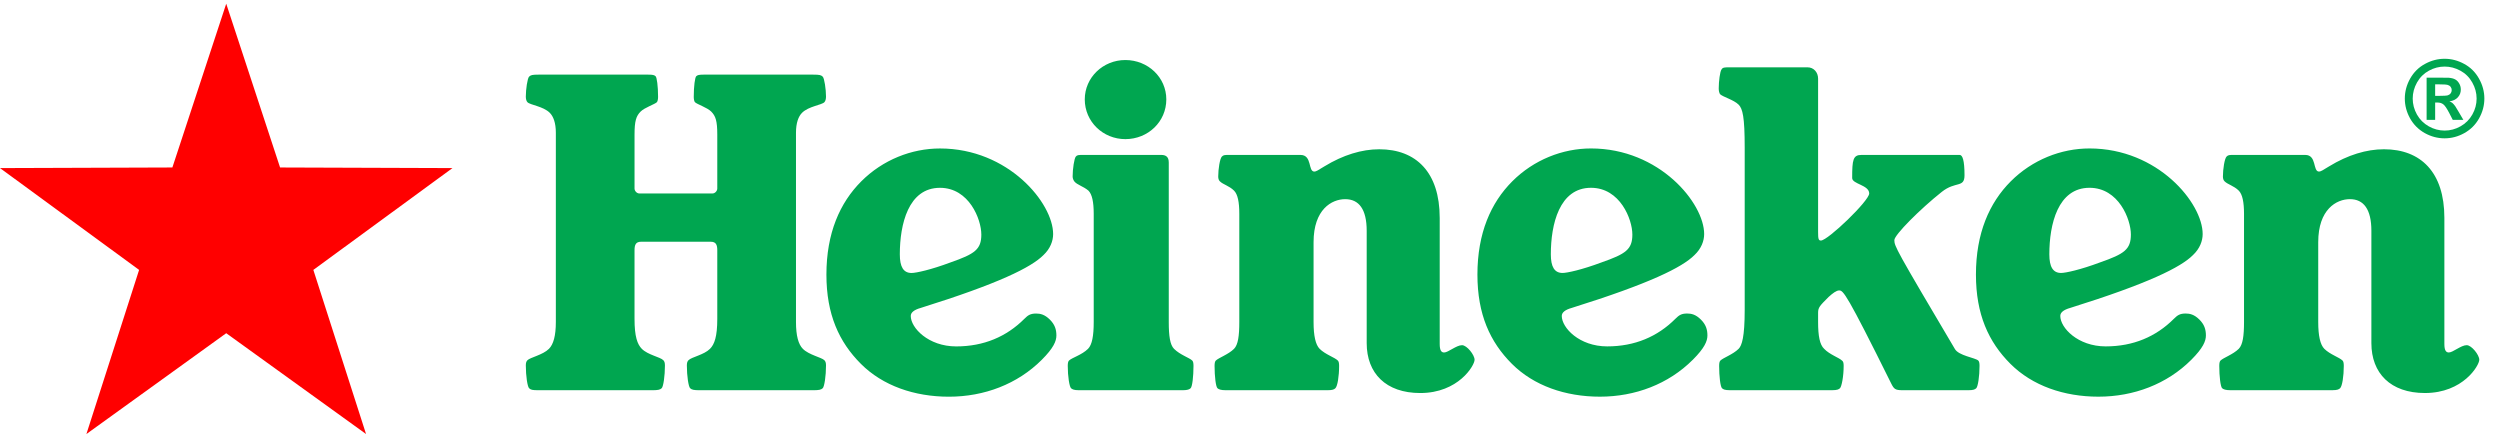
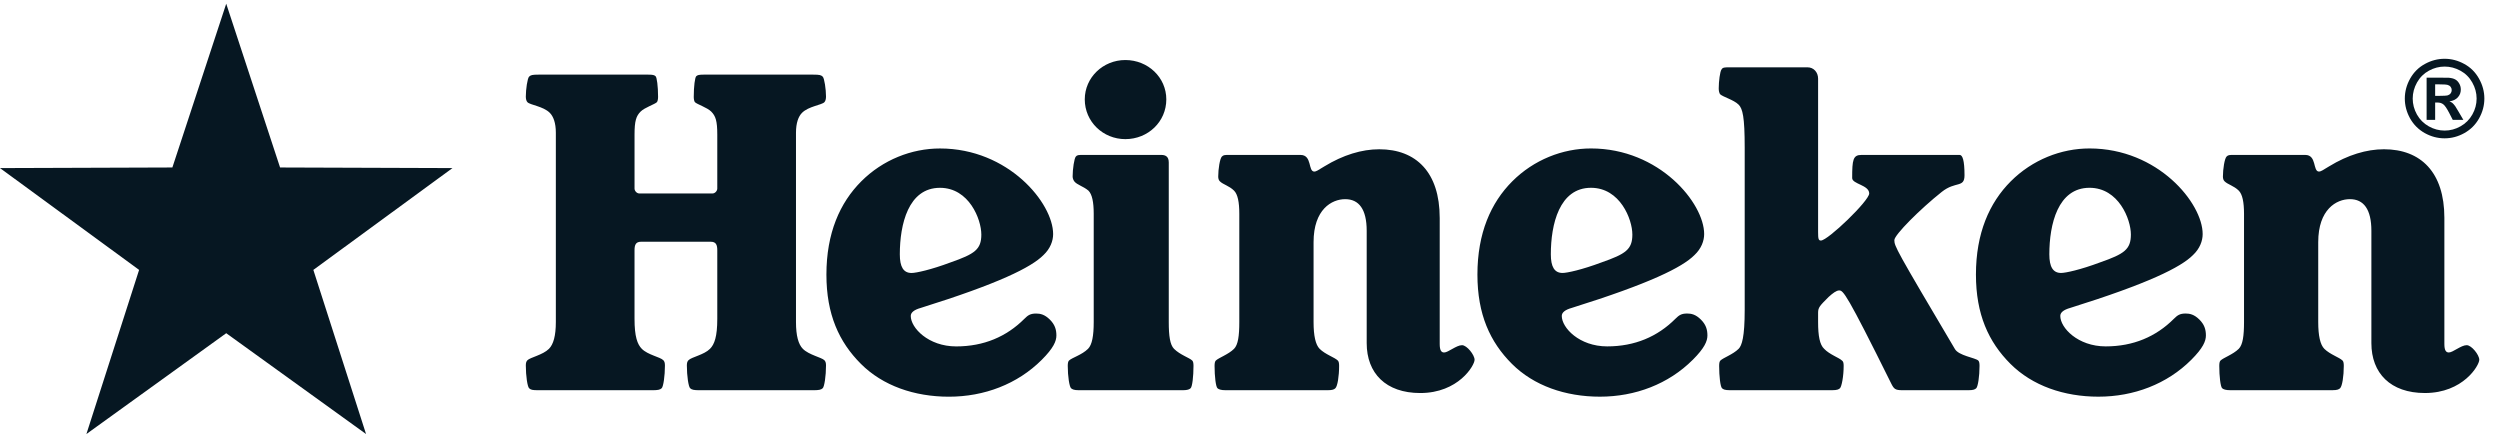
- <svg xmlns="http://www.w3.org/2000/svg" width="214" height="38">
+ <svg xmlns="http://www.w3.org/2000/svg" width="214" height="38" fill="#061722" color="#061722">
  <g transform="translate(-361.9878,-441.3334)">
-     <path d="m 445.99,461.402 c 0,1.285 -0.555,1.667 -2.638,2.395 -1.667,0.626 -2.951,0.904 -3.334,0.904 -0.695,0 -1.006,-0.521 -1.006,-1.597 0,-2.569 0.728,-5.694 3.436,-5.694 2.5,0 3.541,2.709 3.541,3.993 m -27.084,11.215 c 0,-0.209 -0.033,-0.346 -0.136,-0.451 -0.279,-0.279 -1.32,-0.451 -1.841,-0.973 -0.38,-0.383 -0.625,-1.041 -0.625,-2.569 l 0,-5.869 c 0,-0.453 0.105,-0.729 0.556,-0.729 l 5.973,0 c 0.451,0 0.555,0.276 0.555,0.729 l 0,5.869 c 0,1.528 -0.242,2.186 -0.625,2.569 -0.521,0.521 -1.562,0.694 -1.84,0.973 -0.105,0.105 -0.139,0.242 -0.139,0.451 0,0.901 0.139,1.806 0.278,1.944 0.139,0.14 0.347,0.174 0.799,0.174 l 9.756,0 c 0.451,0 0.659,-0.034 0.799,-0.174 0.139,-0.138 0.279,-1.042 0.279,-1.944 0,-0.209 -0.036,-0.346 -0.14,-0.451 -0.242,-0.242 -1.32,-0.451 -1.841,-0.973 -0.38,-0.383 -0.589,-1.111 -0.589,-2.292 l 0,-16.214 c 0,-0.833 0.209,-1.39 0.52,-1.7 0.556,-0.556 1.667,-0.661 1.91,-0.905 0.104,-0.104 0.14,-0.311 0.14,-0.485 0,-0.625 -0.14,-1.562 -0.279,-1.701 -0.14,-0.139 -0.278,-0.175 -0.799,-0.175 l -9.41,0 c -0.381,0 -0.52,0.036 -0.624,0.141 -0.104,0.104 -0.209,0.833 -0.209,1.77 0,0.172 0.035,0.381 0.105,0.45 0.172,0.175 1.041,0.453 1.389,0.8 0.381,0.383 0.52,0.799 0.52,1.979 l 0,4.617 c 0,0.174 -0.174,0.416 -0.416,0.416 l -6.25,0 c -0.244,0 -0.417,-0.242 -0.417,-0.416 l 0,-4.617 c 0,-1.18 0.139,-1.596 0.521,-1.979 0.347,-0.347 1.215,-0.625 1.389,-0.8 0.07,-0.069 0.105,-0.278 0.105,-0.45 0,-0.938 -0.105,-1.666 -0.209,-1.77 -0.104,-0.105 -0.244,-0.141 -0.625,-0.141 l -9.409,0 c -0.521,0 -0.66,0.036 -0.8,0.175 -0.138,0.139 -0.278,1.076 -0.278,1.701 0,0.174 0.035,0.381 0.14,0.485 0.242,0.244 1.354,0.349 1.909,0.905 0.312,0.31 0.521,0.868 0.521,1.7 l 0,16.214 c 0,1.181 -0.209,1.91 -0.59,2.292 -0.521,0.521 -1.597,0.73 -1.84,0.973 -0.105,0.105 -0.14,0.242 -0.14,0.451 0,0.901 0.14,1.806 0.278,1.944 0.14,0.14 0.279,0.174 0.8,0.174 l 9.756,0 c 0.451,0 0.659,-0.034 0.799,-0.174 0.139,-0.138 0.275,-1.042 0.275,-1.944 m 32.258,-0.486 c 1.006,-1.006 1.251,-1.597 1.251,-2.084 0,-0.521 -0.14,-0.938 -0.556,-1.354 -0.453,-0.451 -0.833,-0.521 -1.181,-0.521 -0.486,0 -0.695,0.139 -1.006,0.453 -1.528,1.528 -3.473,2.36 -5.834,2.36 -2.395,0 -3.889,-1.596 -3.889,-2.605 0,-0.276 0.244,-0.52 0.868,-0.694 6.668,-2.084 9.445,-3.471 10.486,-4.514 0.59,-0.555 0.833,-1.215 0.833,-1.805 0,-2.639 -3.817,-7.325 -9.686,-7.325 -2.43,0 -4.895,0.97 -6.735,2.811 -1.84,1.841 -2.986,4.444 -2.986,7.986 0,3.402 1.076,5.764 2.951,7.639 1.875,1.875 4.582,2.812 7.535,2.812 3.02,0 5.867,-1.076 7.95,-3.16 m 10.867,-16.91 c 0,-0.45 -0.244,-0.625 -0.625,-0.625 l -6.701,0 c -0.383,0 -0.52,0 -0.626,0.14 -0.138,0.139 -0.275,1.076 -0.275,1.702 0,0.172 0.069,0.31 0.138,0.415 0.244,0.312 0.764,0.416 1.216,0.799 0.311,0.312 0.451,0.973 0.451,1.979 l 0,9.27 c 0,1.181 -0.14,1.945 -0.487,2.292 -0.521,0.521 -1.389,0.764 -1.631,1.006 -0.069,0.071 -0.104,0.209 -0.104,0.453 0,0.902 0.139,1.771 0.278,1.909 0.105,0.104 0.278,0.174 0.659,0.174 l 8.925,0 c 0.381,0 0.555,-0.07 0.659,-0.174 0.139,-0.138 0.242,-1.006 0.242,-1.909 0,-0.244 -0.034,-0.381 -0.104,-0.453 -0.242,-0.242 -1.041,-0.485 -1.562,-1.006 -0.346,-0.347 -0.451,-1.111 -0.451,-2.292 l 0,-13.68 z m -3.715,-8.749 c -1.909,0 -3.473,1.494 -3.473,3.369 0,1.909 1.564,3.402 3.473,3.402 1.945,0 3.507,-1.494 3.507,-3.402 0,-1.875 -1.562,-3.369 -3.507,-3.369 m 26.909,13.506 c 0,-3.889 -2.014,-5.867 -5.174,-5.867 -1.494,0 -3.09,0.485 -4.688,1.459 -0.555,0.347 -0.729,0.451 -0.868,0.451 -0.556,0 -0.174,-1.425 -1.181,-1.425 l -6.11,0 c -0.383,0 -0.486,0 -0.625,0.14 -0.174,0.174 -0.312,1.076 -0.312,1.702 0,0.172 0.035,0.31 0.139,0.415 0.278,0.279 0.799,0.383 1.215,0.799 0.314,0.312 0.45,0.973 0.45,1.979 l 0,9.27 c 0,1.181 -0.104,1.945 -0.45,2.292 -0.486,0.485 -1.319,0.764 -1.562,1.006 -0.069,0.071 -0.105,0.209 -0.105,0.453 0,0.902 0.105,1.771 0.245,1.909 0.104,0.104 0.311,0.174 0.694,0.174 l 8.75,0 c 0.416,0 0.554,-0.07 0.657,-0.174 0.175,-0.174 0.315,-1.006 0.315,-1.909 0,-0.244 -0.036,-0.381 -0.106,-0.453 -0.276,-0.276 -1.075,-0.521 -1.561,-1.006 -0.347,-0.347 -0.52,-1.111 -0.52,-2.292 l 0,-6.839 c 0,-2.812 1.56,-3.68 2.708,-3.68 1.18,0 1.84,0.868 1.84,2.706 l 0,9.62 c 0,2.569 1.633,4.269 4.584,4.269 3.263,0 4.651,-2.36 4.651,-2.846 0,-0.416 -0.659,-1.25 -1.075,-1.25 -0.487,0 -1.181,0.625 -1.529,0.625 -0.242,0 -0.381,-0.174 -0.381,-0.729 l 0,-10.799 z m 64.338,12.152 c 1.006,-1.006 1.249,-1.597 1.249,-2.084 0,-0.521 -0.138,-0.938 -0.554,-1.354 -0.453,-0.451 -0.836,-0.521 -1.181,-0.521 -0.486,0 -0.695,0.139 -1.008,0.453 -1.528,1.528 -3.471,2.36 -5.832,2.36 -2.395,0 -3.889,-1.596 -3.889,-2.605 0,-0.276 0.242,-0.52 0.868,-0.694 6.666,-2.084 9.444,-3.471 10.486,-4.514 0.59,-0.555 0.833,-1.215 0.833,-1.805 0,-2.639 -3.819,-7.325 -9.686,-7.325 -2.433,0 -4.896,0.97 -6.737,2.811 -1.839,1.841 -2.985,4.444 -2.985,7.986 0,3.402 1.076,5.764 2.951,7.639 1.875,1.875 4.584,2.812 7.534,2.812 3.021,0 5.87,-1.076 7.952,-3.16 m -5.174,-10.729 c 0,1.285 -0.555,1.667 -2.639,2.395 -1.666,0.626 -2.951,0.904 -3.335,0.904 -0.693,0 -1.006,-0.521 -1.006,-1.597 0,-2.569 0.73,-5.694 3.439,-5.694 2.499,0 3.541,2.709 3.541,3.993 m -37.499,10.729 c 1.006,-1.006 1.251,-1.597 1.251,-2.084 0,-0.521 -0.14,-0.938 -0.556,-1.354 -0.451,-0.451 -0.833,-0.521 -1.18,-0.521 -0.489,0 -0.695,0.139 -1.008,0.453 -1.528,1.528 -3.473,2.36 -5.834,2.36 -2.395,0 -3.889,-1.596 -3.889,-2.605 0,-0.276 0.244,-0.52 0.869,-0.694 6.666,-2.084 9.444,-3.471 10.485,-4.514 0.591,-0.555 0.834,-1.215 0.834,-1.805 0,-2.639 -3.819,-7.325 -9.688,-7.325 -2.43,0 -4.895,0.97 -6.735,2.811 -1.84,1.841 -2.986,4.444 -2.986,7.986 0,3.402 1.076,5.764 2.95,7.639 1.876,1.875 4.585,2.812 7.536,2.812 3.02,0 5.867,-1.076 7.95,-3.16 m -5.173,-10.729 c 0,1.285 -0.556,1.667 -2.639,2.395 -1.667,0.626 -2.951,0.904 -3.334,0.904 -0.695,0 -1.006,-0.521 -1.006,-1.597 0,-2.569 0.729,-5.694 3.436,-5.694 2.5,0 3.542,2.709 3.542,3.993 m 69.509,-1.424 c 0,-3.889 -2.013,-5.867 -5.171,-5.867 -1.494,0 -3.091,0.485 -4.688,1.459 -0.556,0.347 -0.731,0.451 -0.868,0.451 -0.556,0 -0.175,-1.425 -1.181,-1.425 l -6.11,0 c -0.383,0 -0.487,0 -0.626,0.14 -0.174,0.174 -0.312,1.076 -0.312,1.702 0,0.172 0.035,0.31 0.139,0.415 0.279,0.279 0.8,0.383 1.216,0.799 0.311,0.312 0.451,0.973 0.451,1.979 l 0,9.27 c 0,1.181 -0.105,1.945 -0.451,2.292 -0.487,0.485 -1.32,0.764 -1.562,1.006 -0.07,0.071 -0.105,0.209 -0.105,0.453 0,0.902 0.105,1.771 0.241,1.909 0.106,0.104 0.315,0.174 0.696,0.174 l 8.749,0 c 0.417,0 0.556,-0.07 0.661,-0.174 0.174,-0.174 0.311,-1.006 0.311,-1.909 0,-0.244 -0.034,-0.381 -0.104,-0.453 -0.278,-0.276 -1.076,-0.521 -1.562,-1.006 -0.347,-0.347 -0.522,-1.111 -0.522,-2.292 l 0,-6.839 c 0,-2.812 1.564,-3.68 2.71,-3.68 1.181,0 1.84,0.868 1.84,2.706 l 0,9.62 c 0,2.569 1.633,4.269 4.584,4.269 3.264,0 4.652,-2.36 4.652,-2.846 0,-0.416 -0.66,-1.25 -1.076,-1.25 -0.486,0 -1.18,0.625 -1.528,0.625 -0.244,0 -0.384,-0.174 -0.384,-0.729 l 0,-10.799 z m -54.511,-12.881 -6.665,0 c -0.417,0 -0.591,0 -0.694,0.175 -0.14,0.172 -0.245,1.041 -0.245,1.631 0,0.207 0.036,0.346 0.105,0.485 0.242,0.244 1.181,0.486 1.597,0.904 0.346,0.347 0.521,1.041 0.521,3.679 l 0,13.889 c 0,2.328 -0.242,3.056 -0.521,3.334 -0.486,0.485 -1.319,0.764 -1.562,1.006 -0.069,0.071 -0.104,0.209 -0.104,0.453 0,0.902 0.104,1.771 0.242,1.909 0.105,0.104 0.242,0.174 0.695,0.174 l 8.715,0 c 0.451,0 0.589,-0.07 0.694,-0.174 0.139,-0.138 0.312,-1.006 0.312,-1.909 0,-0.244 -0.034,-0.381 -0.139,-0.453 -0.242,-0.242 -1.076,-0.521 -1.529,-1.006 -0.38,-0.347 -0.52,-1.111 -0.52,-2.292 l 0,-0.797 c 0,-0.451 0.14,-0.591 0.904,-1.355 0.346,-0.311 0.657,-0.554 0.902,-0.554 0.347,0 0.624,0.242 4.444,7.95 0.242,0.486 0.346,0.59 0.971,0.59 l 5.659,0 c 0.417,0 0.557,-0.07 0.661,-0.174 0.139,-0.138 0.278,-1.006 0.278,-1.909 0,-0.244 -0.034,-0.381 -0.105,-0.453 -0.242,-0.242 -1.7,-0.416 -2.013,-1.006 -5.034,-8.506 -5.174,-8.785 -5.174,-9.305 0,-0.451 2.223,-2.672 4.062,-4.131 1.181,-0.938 1.944,-0.314 1.944,-1.424 0,-1.285 -0.172,-1.738 -0.416,-1.738 l -8.401,0 c -0.73,0 -0.799,0.416 -0.799,1.98 0,0.52 1.458,0.59 1.458,1.319 0,0.625 -3.541,4.029 -4.131,4.029 -0.209,0 -0.244,-0.139 -0.244,-0.73 l 0,-13.124 c 0,-0.556 -0.383,-0.973 -0.904,-0.973" style="fill:#00a650;fill-rule:nonzero;stroke:none" />
-     <path d="m 340.926,441.678 5.499,16.723 17.603,0.062 -14.205,10.397 5.381,16.761 -14.278,-10.297 -14.278,10.297 5.381,-16.761 -14.205,-10.397 17.603,-0.062 5.499,-16.723 z" transform="matrix(0.838243,0,0,0.838243,95.57375,71.41831)" style="fill:#F00" />
-     <path d="m 571.245,446.365 c 0.584,10e-6 1.144,0.147 1.68,0.44 0.536,0.29 0.957,0.708 1.262,1.253 0.308,0.545 0.462,1.115 0.462,1.711 -1e-5,0.593 -0.151,1.158 -0.453,1.698 -0.299,0.536 -0.718,0.955 -1.258,1.258 -0.536,0.299 -1.101,0.449 -1.693,0.449 -0.593,0 -1.158,-0.15 -1.698,-0.449 -0.536,-0.302 -0.955,-0.721 -1.258,-1.258 -0.299,-0.539 -0.449,-1.105 -0.449,-1.698 0,-0.596 0.153,-1.166 0.458,-1.711 0.308,-0.545 0.73,-0.963 1.267,-1.253 0.536,-0.293 1.096,-0.44 1.68,-0.44 m 0.005,0.667 c -0.468,0 -0.917,0.117 -1.347,0.351 -0.43,0.234 -0.769,0.57 -1.018,1.009 -0.246,0.438 -0.369,0.898 -0.369,1.378 0,0.477 0.12,0.932 0.36,1.364 0.243,0.433 0.581,0.77 1.013,1.013 0.433,0.243 0.886,0.364 1.36,0.364 0.477,0 0.93,-0.121 1.36,-0.364 0.433,-0.243 0.77,-0.581 1.013,-1.013 0.243,-0.433 0.364,-0.887 0.364,-1.364 -1e-5,-0.48 -0.124,-0.939 -0.373,-1.378 -0.246,-0.438 -0.585,-0.775 -1.018,-1.009 -0.43,-0.234 -0.878,-0.351 -1.347,-0.351 m -1.542,4.56 0,-3.613 0.733,0 c 0.687,0 1.073,0.003 1.155,0.009 0.243,0.021 0.431,0.07 0.564,0.147 0.136,0.074 0.249,0.19 0.338,0.347 0.092,0.154 0.138,0.326 0.138,0.516 -1e-5,0.261 -0.086,0.484 -0.258,0.671 -0.169,0.184 -0.407,0.298 -0.716,0.342 0.11,0.042 0.194,0.087 0.253,0.138 0.059,0.047 0.141,0.139 0.244,0.276 0.027,0.035 0.116,0.182 0.267,0.44 l 0.427,0.729 -0.907,0 -0.302,-0.587 c -0.204,-0.394 -0.373,-0.641 -0.507,-0.742 -0.133,-0.104 -0.302,-0.156 -0.507,-0.156 l -0.191,0 0,1.484 -0.733,0 m 0.733,-2.053 0.298,0 c 0.424,10e-6 0.686,-0.016 0.787,-0.049 0.104,-0.033 0.185,-0.089 0.244,-0.169 0.059,-0.083 0.089,-0.176 0.089,-0.28 0,-0.101 -0.03,-0.19 -0.089,-0.267 -0.056,-0.08 -0.138,-0.136 -0.244,-0.169 -0.107,-0.035 -0.369,-0.053 -0.787,-0.053 l -0.298,0 0,0.987" style="fill:#00a650;stroke:none" />
+     <path d="m 445.99,461.402 c 0,1.285 -0.555,1.667 -2.638,2.395 -1.667,0.626 -2.951,0.904 -3.334,0.904 -0.695,0 -1.006,-0.521 -1.006,-1.597 0,-2.569 0.728,-5.694 3.436,-5.694 2.5,0 3.541,2.709 3.541,3.993 m -27.084,11.215 c 0,-0.209 -0.033,-0.346 -0.136,-0.451 -0.279,-0.279 -1.32,-0.451 -1.841,-0.973 -0.38,-0.383 -0.625,-1.041 -0.625,-2.569 l 0,-5.869 c 0,-0.453 0.105,-0.729 0.556,-0.729 l 5.973,0 c 0.451,0 0.555,0.276 0.555,0.729 l 0,5.869 c 0,1.528 -0.242,2.186 -0.625,2.569 -0.521,0.521 -1.562,0.694 -1.84,0.973 -0.105,0.105 -0.139,0.242 -0.139,0.451 0,0.901 0.139,1.806 0.278,1.944 0.139,0.14 0.347,0.174 0.799,0.174 l 9.756,0 c 0.451,0 0.659,-0.034 0.799,-0.174 0.139,-0.138 0.279,-1.042 0.279,-1.944 0,-0.209 -0.036,-0.346 -0.14,-0.451 -0.242,-0.242 -1.32,-0.451 -1.841,-0.973 -0.38,-0.383 -0.589,-1.111 -0.589,-2.292 l 0,-16.214 c 0,-0.833 0.209,-1.39 0.52,-1.7 0.556,-0.556 1.667,-0.661 1.91,-0.905 0.104,-0.104 0.14,-0.311 0.14,-0.485 0,-0.625 -0.14,-1.562 -0.279,-1.701 -0.14,-0.139 -0.278,-0.175 -0.799,-0.175 l -9.41,0 c -0.381,0 -0.52,0.036 -0.624,0.141 -0.104,0.104 -0.209,0.833 -0.209,1.77 0,0.172 0.035,0.381 0.105,0.45 0.172,0.175 1.041,0.453 1.389,0.8 0.381,0.383 0.52,0.799 0.52,1.979 l 0,4.617 c 0,0.174 -0.174,0.416 -0.416,0.416 l -6.25,0 c -0.244,0 -0.417,-0.242 -0.417,-0.416 l 0,-4.617 c 0,-1.18 0.139,-1.596 0.521,-1.979 0.347,-0.347 1.215,-0.625 1.389,-0.8 0.07,-0.069 0.105,-0.278 0.105,-0.45 0,-0.938 -0.105,-1.666 -0.209,-1.77 -0.104,-0.105 -0.244,-0.141 -0.625,-0.141 l -9.409,0 c -0.521,0 -0.66,0.036 -0.8,0.175 -0.138,0.139 -0.278,1.076 -0.278,1.701 0,0.174 0.035,0.381 0.14,0.485 0.242,0.244 1.354,0.349 1.909,0.905 0.312,0.31 0.521,0.868 0.521,1.7 l 0,16.214 c 0,1.181 -0.209,1.91 -0.59,2.292 -0.521,0.521 -1.597,0.73 -1.84,0.973 -0.105,0.105 -0.14,0.242 -0.14,0.451 0,0.901 0.14,1.806 0.278,1.944 0.14,0.14 0.279,0.174 0.8,0.174 l 9.756,0 c 0.451,0 0.659,-0.034 0.799,-0.174 0.139,-0.138 0.275,-1.042 0.275,-1.944 m 32.258,-0.486 c 1.006,-1.006 1.251,-1.597 1.251,-2.084 0,-0.521 -0.14,-0.938 -0.556,-1.354 -0.453,-0.451 -0.833,-0.521 -1.181,-0.521 -0.486,0 -0.695,0.139 -1.006,0.453 -1.528,1.528 -3.473,2.36 -5.834,2.36 -2.395,0 -3.889,-1.596 -3.889,-2.605 0,-0.276 0.244,-0.52 0.868,-0.694 6.668,-2.084 9.445,-3.471 10.486,-4.514 0.59,-0.555 0.833,-1.215 0.833,-1.805 0,-2.639 -3.817,-7.325 -9.686,-7.325 -2.43,0 -4.895,0.97 -6.735,2.811 -1.84,1.841 -2.986,4.444 -2.986,7.986 0,3.402 1.076,5.764 2.951,7.639 1.875,1.875 4.582,2.812 7.535,2.812 3.02,0 5.867,-1.076 7.95,-3.16 m 10.867,-16.91 c 0,-0.45 -0.244,-0.625 -0.625,-0.625 l -6.701,0 c -0.383,0 -0.52,0 -0.626,0.14 -0.138,0.139 -0.275,1.076 -0.275,1.702 0,0.172 0.069,0.31 0.138,0.415 0.244,0.312 0.764,0.416 1.216,0.799 0.311,0.312 0.451,0.973 0.451,1.979 l 0,9.27 c 0,1.181 -0.14,1.945 -0.487,2.292 -0.521,0.521 -1.389,0.764 -1.631,1.006 -0.069,0.071 -0.104,0.209 -0.104,0.453 0,0.902 0.139,1.771 0.278,1.909 0.105,0.104 0.278,0.174 0.659,0.174 l 8.925,0 c 0.381,0 0.555,-0.07 0.659,-0.174 0.139,-0.138 0.242,-1.006 0.242,-1.909 0,-0.244 -0.034,-0.381 -0.104,-0.453 -0.242,-0.242 -1.041,-0.485 -1.562,-1.006 -0.346,-0.347 -0.451,-1.111 -0.451,-2.292 l 0,-13.68 z m -3.715,-8.749 c -1.909,0 -3.473,1.494 -3.473,3.369 0,1.909 1.564,3.402 3.473,3.402 1.945,0 3.507,-1.494 3.507,-3.402 0,-1.875 -1.562,-3.369 -3.507,-3.369 m 26.909,13.506 c 0,-3.889 -2.014,-5.867 -5.174,-5.867 -1.494,0 -3.09,0.485 -4.688,1.459 -0.555,0.347 -0.729,0.451 -0.868,0.451 -0.556,0 -0.174,-1.425 -1.181,-1.425 l -6.11,0 c -0.383,0 -0.486,0 -0.625,0.14 -0.174,0.174 -0.312,1.076 -0.312,1.702 0,0.172 0.035,0.31 0.139,0.415 0.278,0.279 0.799,0.383 1.215,0.799 0.314,0.312 0.45,0.973 0.45,1.979 l 0,9.27 c 0,1.181 -0.104,1.945 -0.45,2.292 -0.486,0.485 -1.319,0.764 -1.562,1.006 -0.069,0.071 -0.105,0.209 -0.105,0.453 0,0.902 0.105,1.771 0.245,1.909 0.104,0.104 0.311,0.174 0.694,0.174 l 8.75,0 c 0.416,0 0.554,-0.07 0.657,-0.174 0.175,-0.174 0.315,-1.006 0.315,-1.909 0,-0.244 -0.036,-0.381 -0.106,-0.453 -0.276,-0.276 -1.075,-0.521 -1.561,-1.006 -0.347,-0.347 -0.52,-1.111 -0.52,-2.292 l 0,-6.839 c 0,-2.812 1.56,-3.68 2.708,-3.68 1.18,0 1.84,0.868 1.84,2.706 l 0,9.62 c 0,2.569 1.633,4.269 4.584,4.269 3.263,0 4.651,-2.36 4.651,-2.846 0,-0.416 -0.659,-1.25 -1.075,-1.25 -0.487,0 -1.181,0.625 -1.529,0.625 -0.242,0 -0.381,-0.174 -0.381,-0.729 l 0,-10.799 z m 64.338,12.152 c 1.006,-1.006 1.249,-1.597 1.249,-2.084 0,-0.521 -0.138,-0.938 -0.554,-1.354 -0.453,-0.451 -0.836,-0.521 -1.181,-0.521 -0.486,0 -0.695,0.139 -1.008,0.453 -1.528,1.528 -3.471,2.36 -5.832,2.36 -2.395,0 -3.889,-1.596 -3.889,-2.605 0,-0.276 0.242,-0.52 0.868,-0.694 6.666,-2.084 9.444,-3.471 10.486,-4.514 0.59,-0.555 0.833,-1.215 0.833,-1.805 0,-2.639 -3.819,-7.325 -9.686,-7.325 -2.433,0 -4.896,0.97 -6.737,2.811 -1.839,1.841 -2.985,4.444 -2.985,7.986 0,3.402 1.076,5.764 2.951,7.639 1.875,1.875 4.584,2.812 7.534,2.812 3.021,0 5.87,-1.076 7.952,-3.16 m -5.174,-10.729 c 0,1.285 -0.555,1.667 -2.639,2.395 -1.666,0.626 -2.951,0.904 -3.335,0.904 -0.693,0 -1.006,-0.521 -1.006,-1.597 0,-2.569 0.73,-5.694 3.439,-5.694 2.499,0 3.541,2.709 3.541,3.993 m -37.499,10.729 c 1.006,-1.006 1.251,-1.597 1.251,-2.084 0,-0.521 -0.14,-0.938 -0.556,-1.354 -0.451,-0.451 -0.833,-0.521 -1.18,-0.521 -0.489,0 -0.695,0.139 -1.008,0.453 -1.528,1.528 -3.473,2.36 -5.834,2.36 -2.395,0 -3.889,-1.596 -3.889,-2.605 0,-0.276 0.244,-0.52 0.869,-0.694 6.666,-2.084 9.444,-3.471 10.485,-4.514 0.591,-0.555 0.834,-1.215 0.834,-1.805 0,-2.639 -3.819,-7.325 -9.688,-7.325 -2.43,0 -4.895,0.97 -6.735,2.811 -1.84,1.841 -2.986,4.444 -2.986,7.986 0,3.402 1.076,5.764 2.95,7.639 1.876,1.875 4.585,2.812 7.536,2.812 3.02,0 5.867,-1.076 7.95,-3.16 m -5.173,-10.729 c 0,1.285 -0.556,1.667 -2.639,2.395 -1.667,0.626 -2.951,0.904 -3.334,0.904 -0.695,0 -1.006,-0.521 -1.006,-1.597 0,-2.569 0.729,-5.694 3.436,-5.694 2.5,0 3.542,2.709 3.542,3.993 m 69.509,-1.424 c 0,-3.889 -2.013,-5.867 -5.171,-5.867 -1.494,0 -3.091,0.485 -4.688,1.459 -0.556,0.347 -0.731,0.451 -0.868,0.451 -0.556,0 -0.175,-1.425 -1.181,-1.425 l -6.11,0 c -0.383,0 -0.487,0 -0.626,0.14 -0.174,0.174 -0.312,1.076 -0.312,1.702 0,0.172 0.035,0.31 0.139,0.415 0.279,0.279 0.8,0.383 1.216,0.799 0.311,0.312 0.451,0.973 0.451,1.979 l 0,9.27 c 0,1.181 -0.105,1.945 -0.451,2.292 -0.487,0.485 -1.32,0.764 -1.562,1.006 -0.07,0.071 -0.105,0.209 -0.105,0.453 0,0.902 0.105,1.771 0.241,1.909 0.106,0.104 0.315,0.174 0.696,0.174 l 8.749,0 c 0.417,0 0.556,-0.07 0.661,-0.174 0.174,-0.174 0.311,-1.006 0.311,-1.909 0,-0.244 -0.034,-0.381 -0.104,-0.453 -0.278,-0.276 -1.076,-0.521 -1.562,-1.006 -0.347,-0.347 -0.522,-1.111 -0.522,-2.292 l 0,-6.839 c 0,-2.812 1.564,-3.68 2.71,-3.68 1.181,0 1.84,0.868 1.84,2.706 l 0,9.62 c 0,2.569 1.633,4.269 4.584,4.269 3.264,0 4.652,-2.36 4.652,-2.846 0,-0.416 -0.66,-1.25 -1.076,-1.25 -0.486,0 -1.18,0.625 -1.528,0.625 -0.244,0 -0.384,-0.174 -0.384,-0.729 l 0,-10.799 z m -54.511,-12.881 -6.665,0 c -0.417,0 -0.591,0 -0.694,0.175 -0.14,0.172 -0.245,1.041 -0.245,1.631 0,0.207 0.036,0.346 0.105,0.485 0.242,0.244 1.181,0.486 1.597,0.904 0.346,0.347 0.521,1.041 0.521,3.679 l 0,13.889 c 0,2.328 -0.242,3.056 -0.521,3.334 -0.486,0.485 -1.319,0.764 -1.562,1.006 -0.069,0.071 -0.104,0.209 -0.104,0.453 0,0.902 0.104,1.771 0.242,1.909 0.105,0.104 0.242,0.174 0.695,0.174 l 8.715,0 c 0.451,0 0.589,-0.07 0.694,-0.174 0.139,-0.138 0.312,-1.006 0.312,-1.909 0,-0.244 -0.034,-0.381 -0.139,-0.453 -0.242,-0.242 -1.076,-0.521 -1.529,-1.006 -0.38,-0.347 -0.52,-1.111 -0.52,-2.292 l 0,-0.797 c 0,-0.451 0.14,-0.591 0.904,-1.355 0.346,-0.311 0.657,-0.554 0.902,-0.554 0.347,0 0.624,0.242 4.444,7.95 0.242,0.486 0.346,0.59 0.971,0.59 l 5.659,0 c 0.417,0 0.557,-0.07 0.661,-0.174 0.139,-0.138 0.278,-1.006 0.278,-1.909 0,-0.244 -0.034,-0.381 -0.105,-0.453 -0.242,-0.242 -1.7,-0.416 -2.013,-1.006 -5.034,-8.506 -5.174,-8.785 -5.174,-9.305 0,-0.451 2.223,-2.672 4.062,-4.131 1.181,-0.938 1.944,-0.314 1.944,-1.424 0,-1.285 -0.172,-1.738 -0.416,-1.738 l -8.401,0 c -0.73,0 -0.799,0.416 -0.799,1.98 0,0.52 1.458,0.59 1.458,1.319 0,0.625 -3.541,4.029 -4.131,4.029 -0.209,0 -0.244,-0.139 -0.244,-0.73 l 0,-13.124 c 0,-0.556 -0.383,-0.973 -0.904,-0.973" style="fill:#061722;fill-rule:nonzero;stroke:none" />
+     <path d="m 340.926,441.678 5.499,16.723 17.603,0.062 -14.205,10.397 5.381,16.761 -14.278,-10.297 -14.278,10.297 5.381,-16.761 -14.205,-10.397 17.603,-0.062 5.499,-16.723 z" transform="matrix(0.838243,0,0,0.838243,95.57375,71.41831)" style="fill:#061722" />
+     <path d="m 571.245,446.365 c 0.584,10e-6 1.144,0.147 1.68,0.44 0.536,0.29 0.957,0.708 1.262,1.253 0.308,0.545 0.462,1.115 0.462,1.711 -1e-5,0.593 -0.151,1.158 -0.453,1.698 -0.299,0.536 -0.718,0.955 -1.258,1.258 -0.536,0.299 -1.101,0.449 -1.693,0.449 -0.593,0 -1.158,-0.15 -1.698,-0.449 -0.536,-0.302 -0.955,-0.721 -1.258,-1.258 -0.299,-0.539 -0.449,-1.105 -0.449,-1.698 0,-0.596 0.153,-1.166 0.458,-1.711 0.308,-0.545 0.73,-0.963 1.267,-1.253 0.536,-0.293 1.096,-0.44 1.68,-0.44 m 0.005,0.667 c -0.468,0 -0.917,0.117 -1.347,0.351 -0.43,0.234 -0.769,0.57 -1.018,1.009 -0.246,0.438 -0.369,0.898 -0.369,1.378 0,0.477 0.12,0.932 0.36,1.364 0.243,0.433 0.581,0.77 1.013,1.013 0.433,0.243 0.886,0.364 1.36,0.364 0.477,0 0.93,-0.121 1.36,-0.364 0.433,-0.243 0.77,-0.581 1.013,-1.013 0.243,-0.433 0.364,-0.887 0.364,-1.364 -1e-5,-0.48 -0.124,-0.939 -0.373,-1.378 -0.246,-0.438 -0.585,-0.775 -1.018,-1.009 -0.43,-0.234 -0.878,-0.351 -1.347,-0.351 m -1.542,4.56 0,-3.613 0.733,0 c 0.687,0 1.073,0.003 1.155,0.009 0.243,0.021 0.431,0.07 0.564,0.147 0.136,0.074 0.249,0.19 0.338,0.347 0.092,0.154 0.138,0.326 0.138,0.516 -1e-5,0.261 -0.086,0.484 -0.258,0.671 -0.169,0.184 -0.407,0.298 -0.716,0.342 0.11,0.042 0.194,0.087 0.253,0.138 0.059,0.047 0.141,0.139 0.244,0.276 0.027,0.035 0.116,0.182 0.267,0.44 l 0.427,0.729 -0.907,0 -0.302,-0.587 c -0.204,-0.394 -0.373,-0.641 -0.507,-0.742 -0.133,-0.104 -0.302,-0.156 -0.507,-0.156 l -0.191,0 0,1.484 -0.733,0 m 0.733,-2.053 0.298,0 c 0.424,10e-6 0.686,-0.016 0.787,-0.049 0.104,-0.033 0.185,-0.089 0.244,-0.169 0.059,-0.083 0.089,-0.176 0.089,-0.28 0,-0.101 -0.03,-0.19 -0.089,-0.267 -0.056,-0.08 -0.138,-0.136 -0.244,-0.169 -0.107,-0.035 -0.369,-0.053 -0.787,-0.053 l -0.298,0 0,0.987" style="fill:#061722;stroke:none" />
  </g>
</svg>
